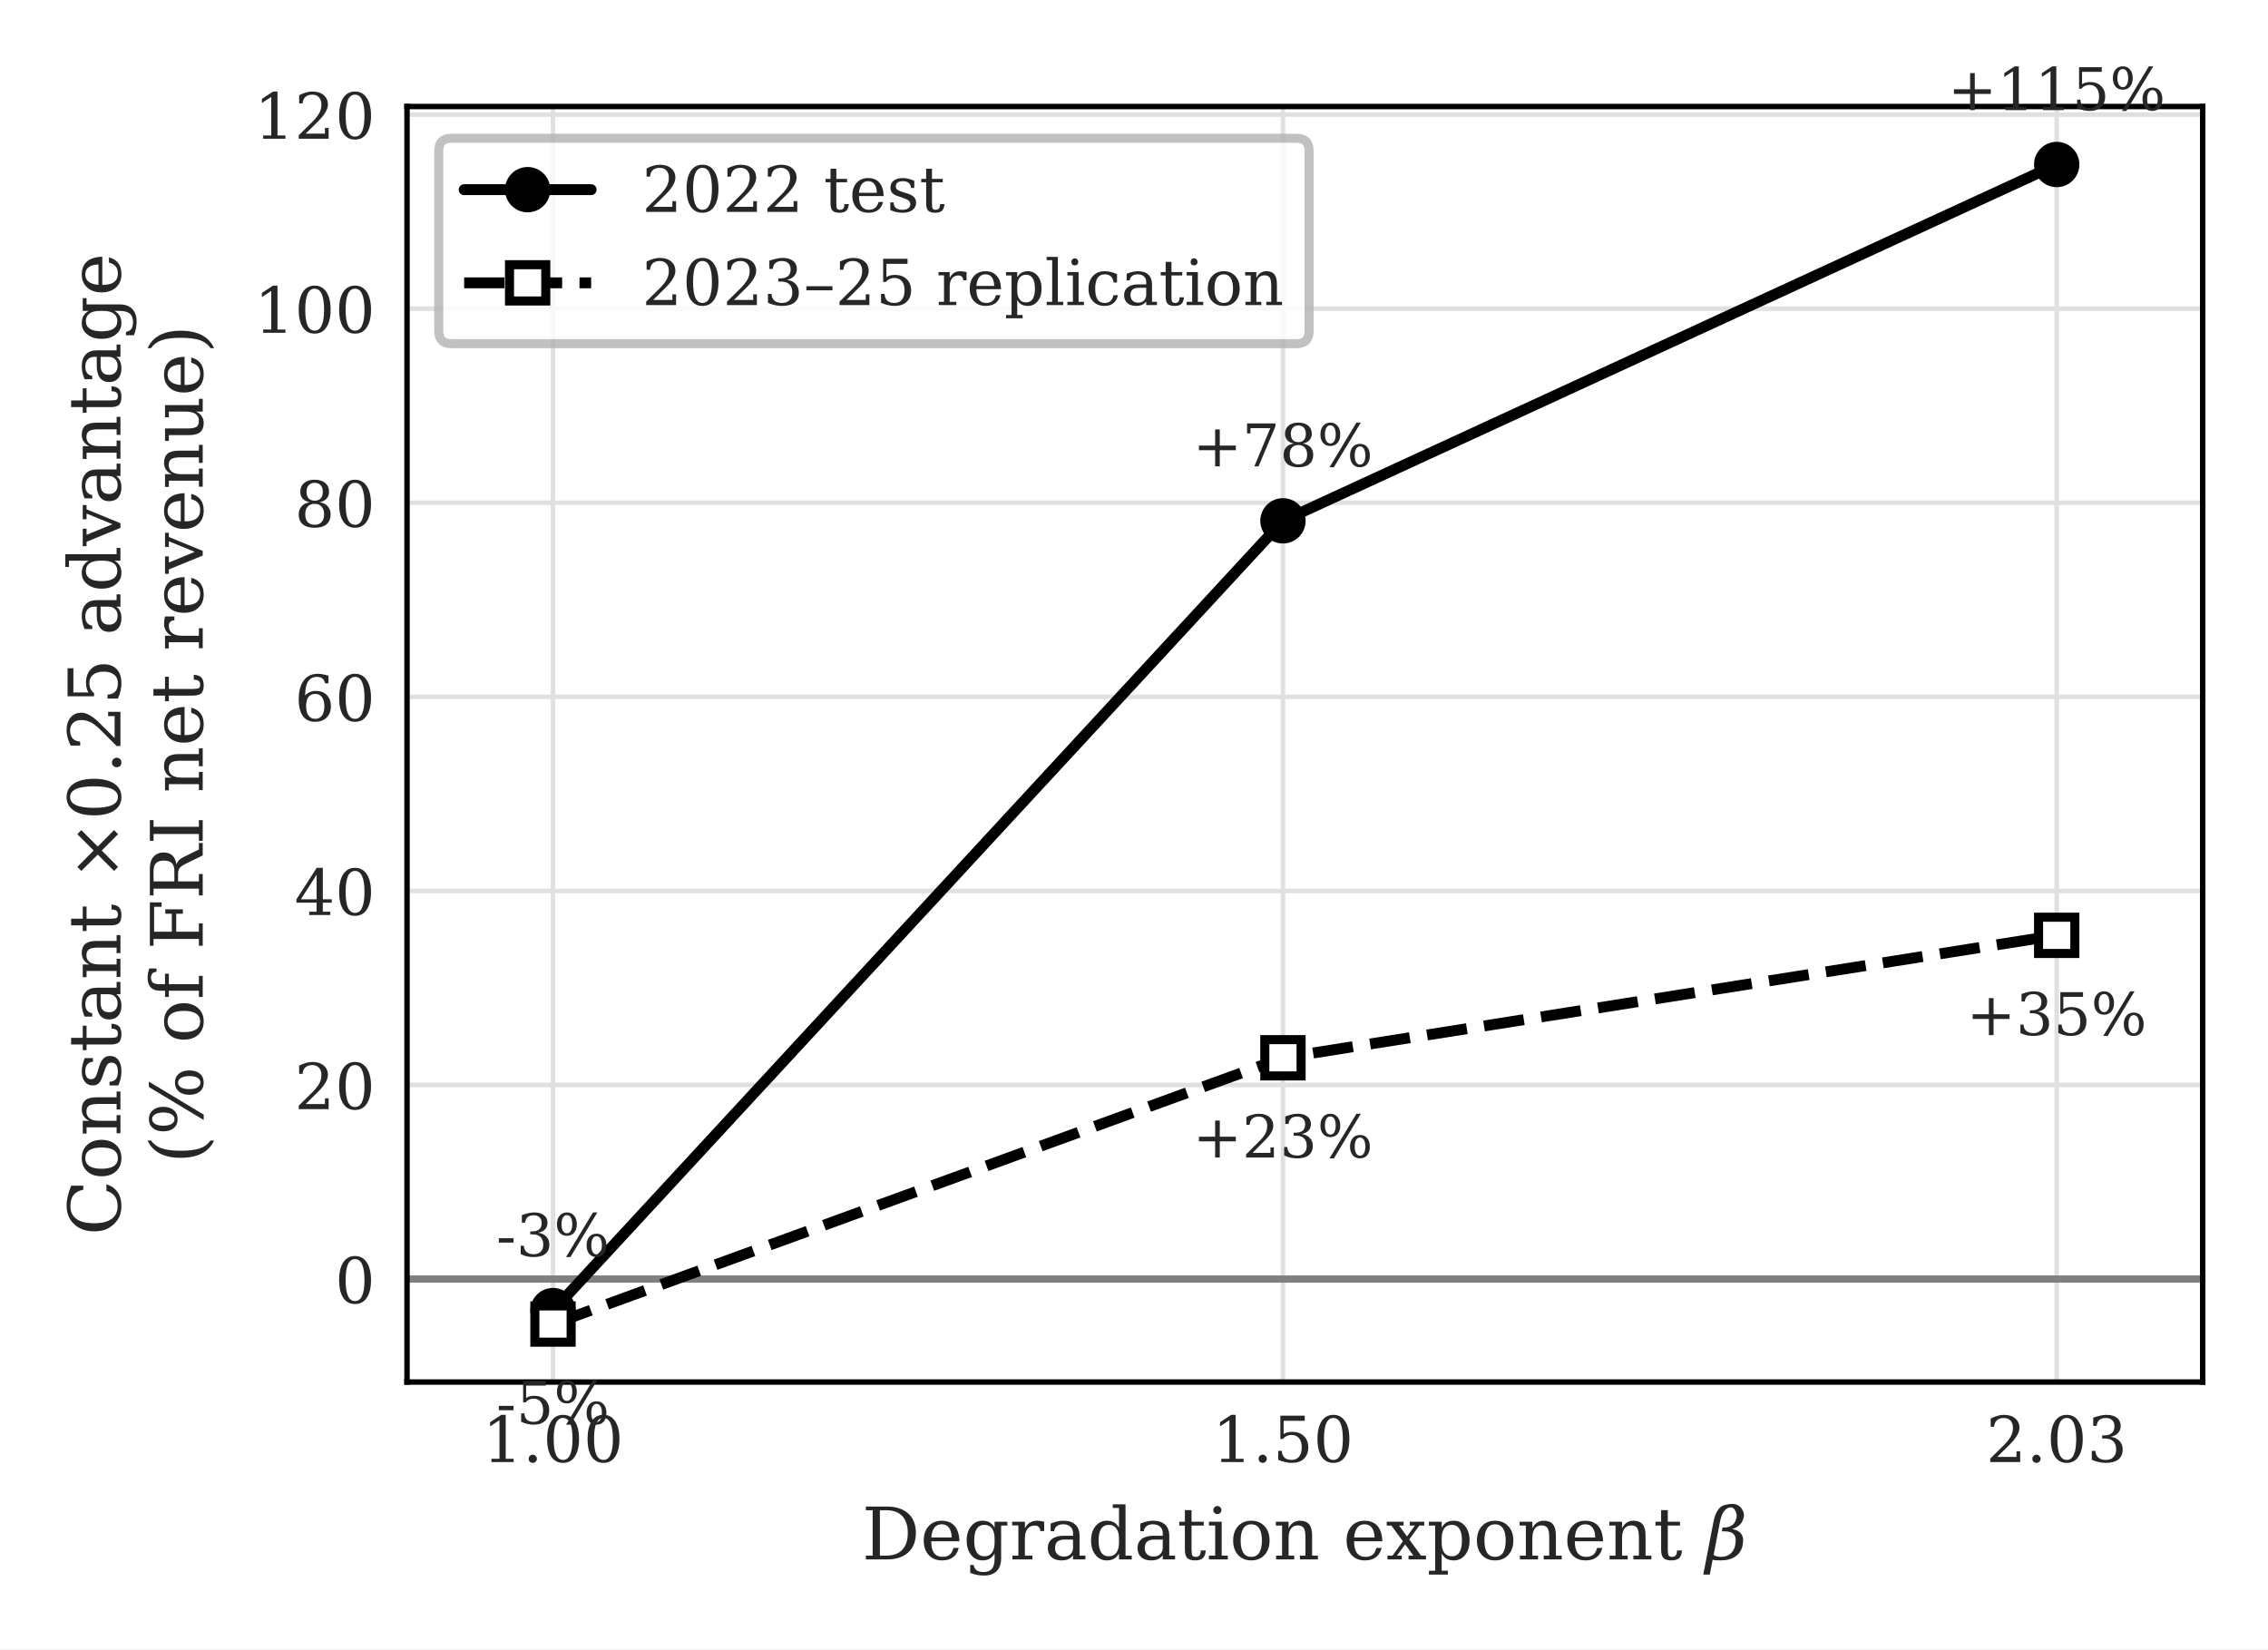
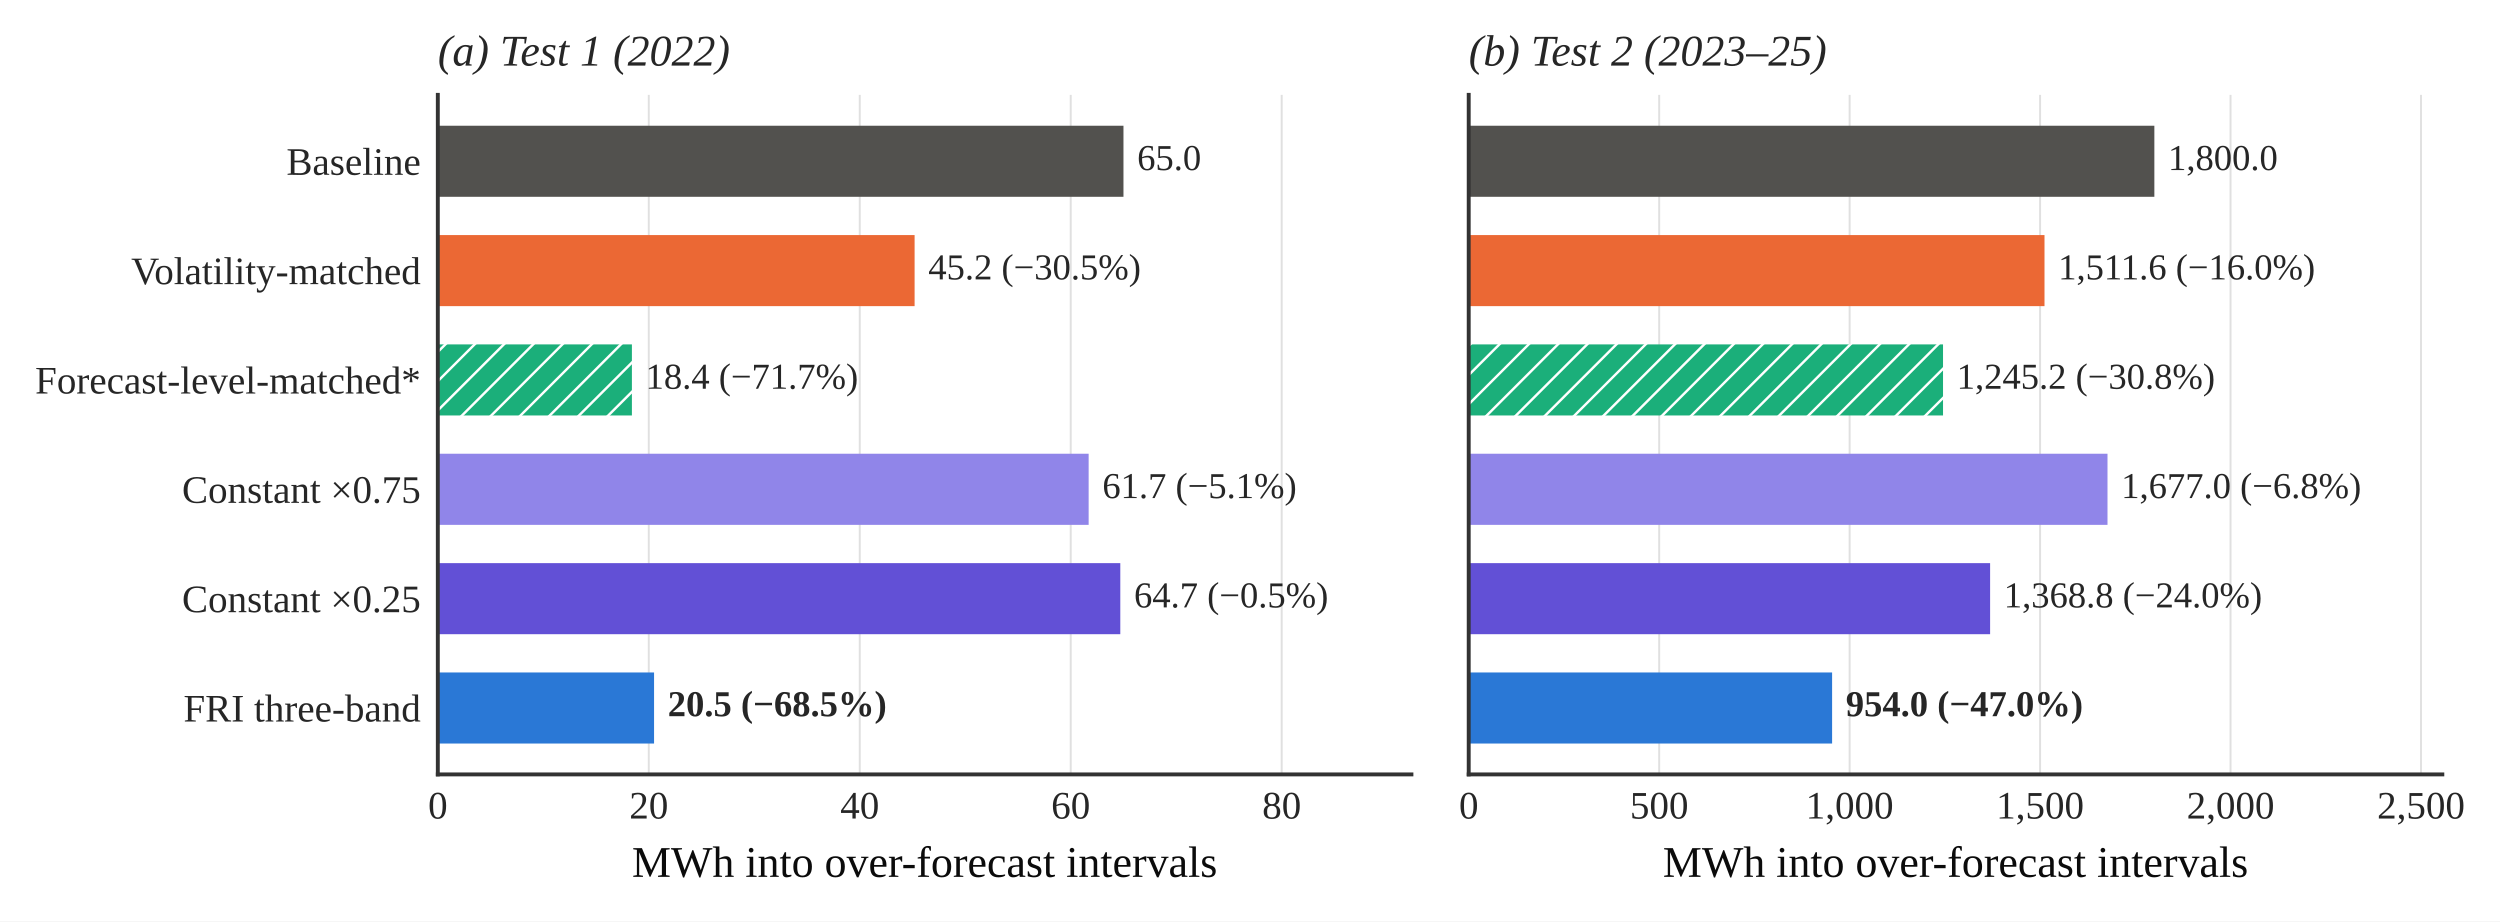
- <svg xmlns="http://www.w3.org/2000/svg" xmlns:xlink="http://www.w3.org/1999/xlink" width="250.064pt" height="181.872pt" viewBox="0 0 250.064 181.872" version="1.1">
+ <svg xmlns="http://www.w3.org/2000/svg" width="512.638pt" height="188.936pt" viewBox="0 0 512.638 188.936" version="1.1">
  <defs>
    <style type="text/css">*{stroke-linejoin: round; stroke-linecap: butt}</style>
  </defs>
  <g id="figure_1">
    <g id="patch_1">
-       <path d="M -0 181.872  L 250.064 181.872  L 250.064 0  L -0 0  z " style="fill: #ffffff" />
+       <path d="M 0 188.936  L 512.638 188.936  L 512.638 0  L 0 0  z " style="fill: #ffffff" />
    </g>
    <g id="axes_1">
      <g id="patch_2">
-         <path d="M 44.876 152.398  L 242.864 152.398  L 242.864 11.746  L 44.876 11.746  z " style="fill: #ffffff" />
+         <path d="M 89.776 158.796  L 289.422 158.796  L 289.422 19.449  L 89.776 19.449  z " style="fill: #ffffff" />
      </g>
      <g id="matplotlib.axis_1">
        <g id="xtick_1">
          <g id="line2d_1">
-             <path d="M 60.972 152.398  L 60.972 11.746  " clip-path="url(#p3a696cb214)" style="fill: none; stroke: #e0e0e0; stroke-width: 0.5; stroke-linecap: round" />
+             <path d="M 89.776 158.796  L 89.776 19.449  " clip-path="url(#pcdfe6f2dbb)" style="fill: none; stroke: #e0e0e0; stroke-width: 0.4; stroke-linecap: round" />
          </g>
          <g id="line2d_2" />
          <g id="text_1">
-             <text style="font-size: 7px; font-family: 'DejaVu Serif', 'Bitstream Vera Serif', 'Computer Modern Roman', 'New Century Schoolbook', 'Century Schoolbook L', 'Utopia', 'ITC Bookman', 'Bookman', 'Nimbus Roman No9 L', 'Times New Roman', 'Times', 'Palatino', 'Charter', serif; text-anchor: middle; fill: #262626" x="60.972" y="161.217" transform="rotate(-0 60.97234 161.2166)">1.00</text>
+             <text style="font-size: 8px; font-family: 'Times New Roman', 'Liberation Serif', 'Nimbus Roman', 'DejaVu Serif', serif; text-anchor: middle; fill: #262626" x="89.776" y="167.851" transform="rotate(-0 89.77625 167.8506)">0</text>
          </g>
        </g>
        <g id="xtick_2">
          <g id="line2d_3">
-             <path d="M 141.455 152.398  L 141.455 11.746  " clip-path="url(#p3a696cb214)" style="fill: none; stroke: #e0e0e0; stroke-width: 0.5; stroke-linecap: round" />
+             <path d="M 133.036 158.796  L 133.036 19.449  " clip-path="url(#pcdfe6f2dbb)" style="fill: none; stroke: #e0e0e0; stroke-width: 0.4; stroke-linecap: round" />
          </g>
          <g id="line2d_4" />
          <g id="text_2">
-             <text style="font-size: 7px; font-family: 'DejaVu Serif', 'Bitstream Vera Serif', 'Computer Modern Roman', 'New Century Schoolbook', 'Century Schoolbook L', 'Utopia', 'ITC Bookman', 'Bookman', 'Nimbus Roman No9 L', 'Times New Roman', 'Times', 'Palatino', 'Charter', serif; text-anchor: middle; fill: #262626" x="141.455" y="161.217" transform="rotate(-0 141.4553 161.2166)">1.50</text>
+             <text style="font-size: 8px; font-family: 'Times New Roman', 'Liberation Serif', 'Nimbus Roman', 'DejaVu Serif', serif; text-anchor: middle; fill: #262626" x="133.036" y="167.851" transform="rotate(-0 133.0364 167.8506)">20</text>
          </g>
        </g>
        <g id="xtick_3">
          <g id="line2d_5">
-             <path d="M 226.767 152.398  L 226.767 11.746  " clip-path="url(#p3a696cb214)" style="fill: none; stroke: #e0e0e0; stroke-width: 0.5; stroke-linecap: round" />
+             <path d="M 176.297 158.796  L 176.297 19.449  " clip-path="url(#pcdfe6f2dbb)" style="fill: none; stroke: #e0e0e0; stroke-width: 0.4; stroke-linecap: round" />
          </g>
          <g id="line2d_6" />
          <g id="text_3">
-             <text style="font-size: 7px; font-family: 'DejaVu Serif', 'Bitstream Vera Serif', 'Computer Modern Roman', 'New Century Schoolbook', 'Century Schoolbook L', 'Utopia', 'ITC Bookman', 'Bookman', 'Nimbus Roman No9 L', 'Times New Roman', 'Times', 'Palatino', 'Charter', serif; text-anchor: middle; fill: #262626" x="226.767" y="161.217" transform="rotate(-0 226.7672 161.2166)">2.03</text>
-           </g>
-         </g>
-         <g id="text_4">
-           <g style="fill: #262626" transform="translate(95.02975 172.8324)">
-             <text>
-               <tspan x="0" y="-0.875" style="font-size: 8px; font-family: 'DejaVu Serif'; fill: #262626">D</tspan>
-               <tspan x="6.414" y="-0.875" style="font-size: 8px; font-family: 'DejaVu Serif'; fill: #262626">e</tspan>
-               <tspan x="11.148" y="-0.875" style="font-size: 8px; font-family: 'DejaVu Serif'; fill: #262626">g</tspan>
-               <tspan x="16.27" y="-0.875" style="font-size: 8px; font-family: 'DejaVu Serif'; fill: #262626">r</tspan>
-               <tspan x="20.094" y="-0.875" style="font-size: 8px; font-family: 'DejaVu Serif'; fill: #262626">a</tspan>
-               <tspan x="24.863" y="-0.875" style="font-size: 8px; font-family: 'DejaVu Serif'; fill: #262626">d</tspan>
-               <tspan x="29.984" y="-0.875" style="font-size: 8px; font-family: 'DejaVu Serif'; fill: #262626">a</tspan>
-               <tspan x="34.754" y="-0.875" style="font-size: 8px; font-family: 'DejaVu Serif'; fill: #262626">t</tspan>
-               <tspan x="37.969" y="-0.875" style="font-size: 8px; font-family: 'DejaVu Serif'; fill: #262626">i</tspan>
-               <tspan x="40.527" y="-0.875" style="font-size: 8px; font-family: 'DejaVu Serif'; fill: #262626">o</tspan>
-               <tspan x="45.344" y="-0.875" style="font-size: 8px; font-family: 'DejaVu Serif'; fill: #262626">n</tspan>
-               <tspan x="50.496" y="-0.875" style="font-size: 8px; font-family: 'DejaVu Serif'; fill: #262626"> </tspan>
-               <tspan x="53.039" y="-0.875" style="font-size: 8px; font-family: 'DejaVu Serif'; fill: #262626">e</tspan>
-               <tspan x="57.773" y="-0.875" style="font-size: 8px; font-family: 'DejaVu Serif'; fill: #262626">x</tspan>
-               <tspan x="62.285" y="-0.875" style="font-size: 8px; font-family: 'DejaVu Serif'; fill: #262626">p</tspan>
-               <tspan x="67.406" y="-0.875" style="font-size: 8px; font-family: 'DejaVu Serif'; fill: #262626">o</tspan>
-               <tspan x="72.223" y="-0.875" style="font-size: 8px; font-family: 'DejaVu Serif'; fill: #262626">n</tspan>
-               <tspan x="77.375" y="-0.875" style="font-size: 8px; font-family: 'DejaVu Serif'; fill: #262626">e</tspan>
-               <tspan x="82.109" y="-0.875" style="font-size: 8px; font-family: 'DejaVu Serif'; fill: #262626">n</tspan>
-               <tspan x="87.262" y="-0.875" style="font-size: 8px; font-family: 'DejaVu Serif'; fill: #262626">t</tspan>
-               <tspan x="90.477" y="-0.875" style="font-size: 8px; font-family: 'DejaVu Serif'; fill: #262626"> </tspan>
-               <tspan x="93.02" y="-0.875" style="font-style: italic; font-size: 8px; font-family: 'DejaVu Serif'; fill: #262626">β</tspan>
-             </text>
-           </g>
+             <text style="font-size: 8px; font-family: 'Times New Roman', 'Liberation Serif', 'Nimbus Roman', 'DejaVu Serif', serif; text-anchor: middle; fill: #262626" x="176.297" y="167.851" transform="rotate(-0 176.2965 167.8506)">40</text>
+           </g>
+         </g>
+         <g id="xtick_4">
+           <g id="line2d_7">
+             <path d="M 219.557 158.796  L 219.557 19.449  " clip-path="url(#pcdfe6f2dbb)" style="fill: none; stroke: #e0e0e0; stroke-width: 0.4; stroke-linecap: round" />
+           </g>
+           <g id="line2d_8" />
+           <g id="text_4">
+             <text style="font-size: 8px; font-family: 'Times New Roman', 'Liberation Serif', 'Nimbus Roman', 'DejaVu Serif', serif; text-anchor: middle; fill: #262626" x="219.557" y="167.851" transform="rotate(-0 219.5566 167.8506)">60</text>
+           </g>
+         </g>
+         <g id="xtick_5">
+           <g id="line2d_9">
+             <path d="M 262.817 158.796  L 262.817 19.449  " clip-path="url(#pcdfe6f2dbb)" style="fill: none; stroke: #e0e0e0; stroke-width: 0.4; stroke-linecap: round" />
+           </g>
+           <g id="line2d_10" />
+           <g id="text_5">
+             <text style="font-size: 8px; font-family: 'Times New Roman', 'Liberation Serif', 'Nimbus Roman', 'DejaVu Serif', serif; text-anchor: middle; fill: #262626" x="262.817" y="167.851" transform="rotate(-0 262.8168 167.8506)">80</text>
+           </g>
+         </g>
+         <g id="text_6">
+           <text style="font-size: 9px; font-family: 'Times New Roman', 'Liberation Serif', 'Nimbus Roman', 'DejaVu Serif', serif; text-anchor: middle; fill: #0b0b0b" x="189.599" y="179.811" transform="rotate(-0 189.599 179.8113)">MWh into over-forecast intervals</text>
        </g>
      </g>
      <g id="matplotlib.axis_2">
        <g id="ytick_1">
-           <g id="line2d_7">
-             <path d="M 44.876 141.046  L 242.864 141.046  " clip-path="url(#p3a696cb214)" style="fill: none; stroke: #e0e0e0; stroke-width: 0.5; stroke-linecap: round" />
-           </g>
-           <g id="line2d_8" />
-           <g id="text_5">
-             <text style="font-size: 7px; font-family: 'DejaVu Serif', 'Bitstream Vera Serif', 'Computer Modern Roman', 'New Century Schoolbook', 'Century Schoolbook L', 'Utopia', 'ITC Bookman', 'Bookman', 'Nimbus Roman No9 L', 'Times New Roman', 'Times', 'Palatino', 'Charter', serif; text-anchor: end; fill: #262626" x="41.376" y="143.705" transform="rotate(-0 41.37575 143.7053)">0</text>
+           <g id="line2d_11" />
+           <g id="text_7">
+             <text style="font-size: 8px; font-family: 'Times New Roman', 'Liberation Serif', 'Nimbus Roman', 'DejaVu Serif', serif; text-anchor: end; fill: #262626" x="86.276" y="35.848" transform="rotate(-0 86.27625 35.84761)">Baseline</text>
          </g>
        </g>
        <g id="ytick_2">
-           <g id="line2d_9">
-             <path d="M 44.876 119.644  L 242.864 119.644  " clip-path="url(#p3a696cb214)" style="fill: none; stroke: #e0e0e0; stroke-width: 0.5; stroke-linecap: round" />
-           </g>
-           <g id="line2d_10" />
-           <g id="text_6">
-             <text style="font-size: 7px; font-family: 'DejaVu Serif', 'Bitstream Vera Serif', 'Computer Modern Roman', 'New Century Schoolbook', 'Century Schoolbook L', 'Utopia', 'ITC Bookman', 'Bookman', 'Nimbus Roman No9 L', 'Times New Roman', 'Times', 'Palatino', 'Charter', serif; text-anchor: end; fill: #262626" x="41.376" y="122.304" transform="rotate(-0 41.37575 122.3038)">20</text>
+           <g id="line2d_12" />
+           <g id="text_8">
+             <text style="font-size: 8px; font-family: 'Times New Roman', 'Liberation Serif', 'Nimbus Roman', 'DejaVu Serif', serif; text-anchor: end; fill: #262626" x="86.276" y="58.269" transform="rotate(-0 86.27625 58.26856)">Volatility-matched</text>
          </g>
        </g>
        <g id="ytick_3">
-           <g id="line2d_11">
-             <path d="M 44.876 98.243  L 242.864 98.243  " clip-path="url(#p3a696cb214)" style="fill: none; stroke: #e0e0e0; stroke-width: 0.5; stroke-linecap: round" />
-           </g>
-           <g id="line2d_12" />
-           <g id="text_7">
-             <text style="font-size: 7px; font-family: 'DejaVu Serif', 'Bitstream Vera Serif', 'Computer Modern Roman', 'New Century Schoolbook', 'Century Schoolbook L', 'Utopia', 'ITC Bookman', 'Bookman', 'Nimbus Roman No9 L', 'Times New Roman', 'Times', 'Palatino', 'Charter', serif; text-anchor: end; fill: #262626" x="41.376" y="100.902" transform="rotate(-0 41.37575 100.9024)">40</text>
+           <g id="line2d_13" />
+           <g id="text_9">
+             <text style="font-size: 8px; font-family: 'Times New Roman', 'Liberation Serif', 'Nimbus Roman', 'DejaVu Serif', serif; text-anchor: end; fill: #262626" x="86.276" y="80.69" transform="rotate(-0 86.27625 80.68952)">Forecast-level-matched*</text>
          </g>
        </g>
        <g id="ytick_4">
-           <g id="line2d_13">
-             <path d="M 44.876 76.842  L 242.864 76.842  " clip-path="url(#p3a696cb214)" style="fill: none; stroke: #e0e0e0; stroke-width: 0.5; stroke-linecap: round" />
-           </g>
          <g id="line2d_14" />
-           <g id="text_8">
-             <text style="font-size: 7px; font-family: 'DejaVu Serif', 'Bitstream Vera Serif', 'Computer Modern Roman', 'New Century Schoolbook', 'Century Schoolbook L', 'Utopia', 'ITC Bookman', 'Bookman', 'Nimbus Roman No9 L', 'Times New Roman', 'Times', 'Palatino', 'Charter', serif; text-anchor: end; fill: #262626" x="41.376" y="79.501" transform="rotate(-0 41.37575 79.50097)">60</text>
+           <g id="text_10">
+             <text style="font-size: 8px; font-family: 'Times New Roman', 'Liberation Serif', 'Nimbus Roman', 'DejaVu Serif', serif; text-anchor: end; fill: #262626" x="86.276" y="103.11" transform="rotate(-0 86.27625 103.1105)">Constant ×0.75</text>
          </g>
        </g>
        <g id="ytick_5">
-           <g id="line2d_15">
-             <path d="M 44.876 55.44  L 242.864 55.44  " clip-path="url(#p3a696cb214)" style="fill: none; stroke: #e0e0e0; stroke-width: 0.5; stroke-linecap: round" />
-           </g>
+           <g id="line2d_15" />
+           <g id="text_11">
+             <text style="font-size: 8px; font-family: 'Times New Roman', 'Liberation Serif', 'Nimbus Roman', 'DejaVu Serif', serif; text-anchor: end; fill: #262626" x="86.276" y="125.531" transform="rotate(-0 86.27625 125.5314)">Constant ×0.25</text>
+           </g>
+         </g>
+         <g id="ytick_6">
          <g id="line2d_16" />
-           <g id="text_9">
-             <text style="font-size: 7px; font-family: 'DejaVu Serif', 'Bitstream Vera Serif', 'Computer Modern Roman', 'New Century Schoolbook', 'Century Schoolbook L', 'Utopia', 'ITC Bookman', 'Bookman', 'Nimbus Roman No9 L', 'Times New Roman', 'Times', 'Palatino', 'Charter', serif; text-anchor: end; fill: #262626" x="41.376" y="58.1" transform="rotate(-0 41.37575 58.09953)">80</text>
-           </g>
-         </g>
-         <g id="ytick_6">
+           <g id="text_12">
+             <text style="font-size: 8px; font-family: 'Times New Roman', 'Liberation Serif', 'Nimbus Roman', 'DejaVu Serif', serif; text-anchor: end; fill: #262626" x="86.276" y="147.952" transform="rotate(-0 86.27625 147.9524)">FRI three-band</text>
+           </g>
+         </g>
+       </g>
+       <g id="patch_3">
+         <path d="M 89.776 25.783  L 230.372 25.783  L 230.372 40.357  L 89.776 40.357  z " clip-path="url(#pcdfe6f2dbb)" style="fill: #52514e" />
+       </g>
+       <g id="patch_4">
+         <path d="M 89.776 48.204  L 187.544 48.204  L 187.544 62.778  L 89.776 62.778  z " clip-path="url(#pcdfe6f2dbb)" style="fill: #eb6834" />
+       </g>
+       <g id="patch_5">
+         <path d="M 89.776 70.625  L 129.576 70.625  L 129.576 85.199  L 89.776 85.199  z " clip-path="url(#pcdfe6f2dbb)" style="fill: url(#h9fbabdf8fc)" />
+       </g>
+       <g id="patch_6">
+         <path d="M 89.776 93.046  L 223.234 93.046  L 223.234 107.62  L 89.776 107.62  z " clip-path="url(#pcdfe6f2dbb)" style="fill: #9085e9" />
+       </g>
+       <g id="patch_7">
+         <path d="M 89.776 115.467  L 229.723 115.467  L 229.723 130.041  L 89.776 130.041  z " clip-path="url(#pcdfe6f2dbb)" style="fill: #6250d6" />
+       </g>
+       <g id="patch_8">
+         <path d="M 89.776 137.888  L 134.118 137.888  L 134.118 152.462  L 89.776 152.462  z " clip-path="url(#pcdfe6f2dbb)" style="fill: #2a78d6" />
+       </g>
+       <g id="patch_9">
+         <path d="M 89.776 158.796  L 89.776 19.449  " style="fill: none; stroke: #333333; stroke-width: 0.8; stroke-linejoin: miter; stroke-linecap: square" />
+       </g>
+       <g id="patch_10">
+         <path d="M 89.776 158.796  L 289.422 158.796  " style="fill: none; stroke: #333333; stroke-width: 0.8; stroke-linejoin: miter; stroke-linecap: square" />
+       </g>
+       <g id="text_13">
+         <text style="font-size: 7.5px; font-family: 'Times New Roman', 'Liberation Serif', 'Nimbus Roman', 'DejaVu Serif', serif; text-anchor: start; fill: #262626" x="233.184" y="34.872" transform="rotate(-0 233.1836 34.87186)">65.0</text>
+       </g>
+       <g id="text_14">
+         <text style="font-size: 7.5px; font-family: 'Times New Roman', 'Liberation Serif', 'Nimbus Roman', 'DejaVu Serif', serif; text-anchor: start; fill: #262626" x="190.356" y="57.293" transform="rotate(-0 190.3561 57.29282)">45.2 (−30.5%)</text>
+       </g>
+       <g id="text_15">
+         <text style="font-size: 7.5px; font-family: 'Times New Roman', 'Liberation Serif', 'Nimbus Roman', 'DejaVu Serif', serif; text-anchor: start; fill: #262626" x="132.387" y="79.714" transform="rotate(-0 132.3875 79.71378)">18.4 (−71.7%)</text>
+       </g>
+       <g id="text_16">
+         <text style="font-size: 7.5px; font-family: 'Times New Roman', 'Liberation Serif', 'Nimbus Roman', 'DejaVu Serif', serif; text-anchor: start; fill: #262626" x="226.046" y="102.135" transform="rotate(-0 226.0457 102.1347)">61.7 (−5.1%)</text>
+       </g>
+       <g id="text_17">
+         <text style="font-size: 7.5px; font-family: 'Times New Roman', 'Liberation Serif', 'Nimbus Roman', 'DejaVu Serif', serif; text-anchor: start; fill: #262626" x="232.535" y="124.556" transform="rotate(-0 232.5347 124.5557)">64.7 (−0.5%)</text>
+       </g>
+       <g id="text_18">
+         <text style="font-weight: 700; font-size: 7.5px; font-family: 'Times New Roman', 'Liberation Serif', 'Nimbus Roman', 'DejaVu Serif', serif; text-anchor: start; fill: #262626" x="136.93" y="146.861" transform="rotate(-0 136.9298 146.8606)">20.5 (−68.5%)</text>
+       </g>
+       <g id="text_19">
+         <text style="font-style: italic; font-size: 9px; font-family: 'Times New Roman', 'Liberation Serif', 'Nimbus Roman', 'DejaVu Serif', serif; text-anchor: start; fill: #262626" x="89.776" y="13.449" transform="rotate(-0 89.77625 13.44937)">(a) Test 1 (2022)</text>
+       </g>
+     </g>
+     <g id="axes_2">
+       <g id="patch_11">
+         <path d="M 301.167 158.796  L 500.812 158.796  L 500.812 19.449  L 301.167 19.449  z " style="fill: #ffffff" />
+       </g>
+       <g id="matplotlib.axis_3">
+         <g id="xtick_6">
          <g id="line2d_17">
-             <path d="M 44.876 34.039  L 242.864 34.039  " clip-path="url(#p3a696cb214)" style="fill: none; stroke: #e0e0e0; stroke-width: 0.5; stroke-linecap: round" />
+             <path d="M 301.167 158.796  L 301.167 19.449  " clip-path="url(#pb2a3442a2a)" style="fill: none; stroke: #e0e0e0; stroke-width: 0.4; stroke-linecap: round" />
          </g>
          <g id="line2d_18" />
-           <g id="text_10">
-             <text style="font-size: 7px; font-family: 'DejaVu Serif', 'Bitstream Vera Serif', 'Computer Modern Roman', 'New Century Schoolbook', 'Century Schoolbook L', 'Utopia', 'ITC Bookman', 'Bookman', 'Nimbus Roman No9 L', 'Times New Roman', 'Times', 'Palatino', 'Charter', serif; text-anchor: end; fill: #262626" x="41.376" y="36.698" transform="rotate(-0 41.37575 36.6981)">100</text>
-           </g>
-         </g>
+           <g id="text_20">
+             <text style="font-size: 8px; font-family: 'Times New Roman', 'Liberation Serif', 'Nimbus Roman', 'DejaVu Serif', serif; text-anchor: middle; fill: #262626" x="301.167" y="167.851" transform="rotate(-0 301.1668 167.8506)">0</text>
+           </g>
+         </g>
+         <g id="xtick_7">
+           <g id="line2d_19">
+             <path d="M 340.221 158.796  L 340.221 19.449  " clip-path="url(#pb2a3442a2a)" style="fill: none; stroke: #e0e0e0; stroke-width: 0.4; stroke-linecap: round" />
+           </g>
+           <g id="line2d_20" />
+           <g id="text_21">
+             <text style="font-size: 8px; font-family: 'Times New Roman', 'Liberation Serif', 'Nimbus Roman', 'DejaVu Serif', serif; text-anchor: middle; fill: #262626" x="340.221" y="167.851" transform="rotate(-0 340.221 167.8506)">500</text>
+           </g>
+         </g>
+         <g id="xtick_8">
+           <g id="line2d_21">
+             <path d="M 379.275 158.796  L 379.275 19.449  " clip-path="url(#pb2a3442a2a)" style="fill: none; stroke: #e0e0e0; stroke-width: 0.4; stroke-linecap: round" />
+           </g>
+           <g id="line2d_22" />
+           <g id="text_22">
+             <text style="font-size: 8px; font-family: 'Times New Roman', 'Liberation Serif', 'Nimbus Roman', 'DejaVu Serif', serif; text-anchor: middle; fill: #262626" x="379.275" y="167.851" transform="rotate(-0 379.2753 167.8506)">1,000</text>
+           </g>
+         </g>
+         <g id="xtick_9">
+           <g id="line2d_23">
+             <path d="M 418.33 158.796  L 418.33 19.449  " clip-path="url(#pb2a3442a2a)" style="fill: none; stroke: #e0e0e0; stroke-width: 0.4; stroke-linecap: round" />
+           </g>
+           <g id="line2d_24" />
+           <g id="text_23">
+             <text style="font-size: 8px; font-family: 'Times New Roman', 'Liberation Serif', 'Nimbus Roman', 'DejaVu Serif', serif; text-anchor: middle; fill: #262626" x="418.33" y="167.851" transform="rotate(-0 418.3296 167.8506)">1,500</text>
+           </g>
+         </g>
+         <g id="xtick_10">
+           <g id="line2d_25">
+             <path d="M 457.384 158.796  L 457.384 19.449  " clip-path="url(#pb2a3442a2a)" style="fill: none; stroke: #e0e0e0; stroke-width: 0.4; stroke-linecap: round" />
+           </g>
+           <g id="line2d_26" />
+           <g id="text_24">
+             <text style="font-size: 8px; font-family: 'Times New Roman', 'Liberation Serif', 'Nimbus Roman', 'DejaVu Serif', serif; text-anchor: middle; fill: #262626" x="457.384" y="167.851" transform="rotate(-0 457.3839 167.8506)">2,000</text>
+           </g>
+         </g>
+         <g id="xtick_11">
+           <g id="line2d_27">
+             <path d="M 496.438 158.796  L 496.438 19.449  " clip-path="url(#pb2a3442a2a)" style="fill: none; stroke: #e0e0e0; stroke-width: 0.4; stroke-linecap: round" />
+           </g>
+           <g id="line2d_28" />
+           <g id="text_25">
+             <text style="font-size: 8px; font-family: 'Times New Roman', 'Liberation Serif', 'Nimbus Roman', 'DejaVu Serif', serif; text-anchor: middle; fill: #262626" x="496.438" y="167.851" transform="rotate(-0 496.4382 167.8506)">2,500</text>
+           </g>
+         </g>
+         <g id="text_26">
+           <text style="font-size: 9px; font-family: 'Times New Roman', 'Liberation Serif', 'Nimbus Roman', 'DejaVu Serif', serif; text-anchor: middle; fill: #0b0b0b" x="400.99" y="179.811" transform="rotate(-0 400.9895 179.8113)">MWh into over-forecast intervals</text>
+         </g>
+       </g>
+       <g id="matplotlib.axis_4">
        <g id="ytick_7">
-           <g id="line2d_19">
-             <path d="M 44.876 12.637  L 242.864 12.637  " clip-path="url(#p3a696cb214)" style="fill: none; stroke: #e0e0e0; stroke-width: 0.5; stroke-linecap: round" />
-           </g>
-           <g id="line2d_20" />
-           <g id="text_11">
-             <text style="font-size: 7px; font-family: 'DejaVu Serif', 'Bitstream Vera Serif', 'Computer Modern Roman', 'New Century Schoolbook', 'Century Schoolbook L', 'Utopia', 'ITC Bookman', 'Bookman', 'Nimbus Roman No9 L', 'Times New Roman', 'Times', 'Palatino', 'Charter', serif; text-anchor: end; fill: #262626" x="41.376" y="15.297" transform="rotate(-0 41.37575 15.29667)">120</text>
-           </g>
-         </g>
-         <g id="text_12">
-           <text style="font-size: 8px; font-family: 'DejaVu Serif', 'Bitstream Vera Serif', 'Computer Modern Roman', 'New Century Schoolbook', 'Century Schoolbook L', 'Utopia', 'ITC Bookman', 'Bookman', 'Nimbus Roman No9 L', 'Times New Roman', 'Times', 'Palatino', 'Charter', serif; fill: #262626" transform="translate(13.27875 136.2336) rotate(-90)">Constant ×0.25 advantage</text>
-           <text style="font-size: 8px; font-family: 'DejaVu Serif', 'Bitstream Vera Serif', 'Computer Modern Roman', 'New Century Schoolbook', 'Century Schoolbook L', 'Utopia', 'ITC Bookman', 'Bookman', 'Nimbus Roman No9 L', 'Times New Roman', 'Times', 'Palatino', 'Charter', serif; fill: #262626" transform="translate(22.35075 128.313) rotate(-90)">(% of FRI net revenue)</text>
-         </g>
-       </g>
-       <g id="line2d_21">
-         <path d="M 44.876 141.046  L 242.864 141.046  " clip-path="url(#p3a696cb214)" style="fill: none; stroke: #808080; stroke-width: 0.8; stroke-linecap: round" />
-       </g>
-       <g id="line2d_22">
-         <path d="M 60.972 144.521  L 141.455 57.432  L 226.767 18.139  " clip-path="url(#p3a696cb214)" style="fill: none; stroke: #000000; stroke-width: 1.2; stroke-linecap: round" />
-         <defs>
-           <path id="meb82dee0b7" d="M 0 2  C 0.53 2 1.039 1.789 1.414 1.414  C 1.789 1.039 2 0.53 2 0  C 2 -0.53 1.789 -1.039 1.414 -1.414  C 1.039 -1.789 0.53 -2 0 -2  C -0.53 -2 -1.039 -1.789 -1.414 -1.414  C -1.789 -1.039 -2 -0.53 -2 0  C -2 0.53 -1.789 1.039 -1.414 1.414  C -1.039 1.789 -0.53 2 0 2  z " style="stroke: #000000" />
-         </defs>
-         <g clip-path="url(#p3a696cb214)">
-           <use xlink:href="#meb82dee0b7" x="60.972" y="144.521" style="stroke: #000000" />
-           <use xlink:href="#meb82dee0b7" x="141.455" y="57.432" style="stroke: #000000" />
-           <use xlink:href="#meb82dee0b7" x="226.767" y="18.139" style="stroke: #000000" />
-         </g>
-       </g>
-       <g id="line2d_23">
-         <path d="M 60.972 146.004  L 141.455 116.642  L 226.767 103.141  " clip-path="url(#p3a696cb214)" style="fill: none; stroke-dasharray: 4.44,1.92; stroke-dashoffset: 0; stroke: #000000; stroke-width: 1.2" />
-         <defs>
-           <path id="m7b30560ced" d="M -2 2  L 2 2  L 2 -2  L -2 -2  z " style="stroke: #000000; stroke-linejoin: miter" />
-         </defs>
-         <g clip-path="url(#p3a696cb214)">
-           <use xlink:href="#m7b30560ced" x="60.972" y="146.004" style="fill: #ffffff; stroke: #000000; stroke-linejoin: miter" />
-           <use xlink:href="#m7b30560ced" x="141.455" y="116.642" style="fill: #ffffff; stroke: #000000; stroke-linejoin: miter" />
-           <use xlink:href="#m7b30560ced" x="226.767" y="103.141" style="fill: #ffffff; stroke: #000000; stroke-linejoin: miter" />
-         </g>
-       </g>
-       <g id="patch_3">
-         <path d="M 44.876 152.398  L 44.876 11.746  " style="fill: none; stroke: #000000; stroke-width: 0.6; stroke-linejoin: miter; stroke-linecap: square" />
-       </g>
-       <g id="patch_4">
-         <path d="M 242.864 152.398  L 242.864 11.746  " style="fill: none; stroke: #000000; stroke-width: 0.6; stroke-linejoin: miter; stroke-linecap: square" />
-       </g>
-       <g id="patch_5">
-         <path d="M 44.876 152.398  L 242.864 152.398  " style="fill: none; stroke: #000000; stroke-width: 0.6; stroke-linejoin: miter; stroke-linecap: square" />
-       </g>
-       <g id="patch_6">
-         <path d="M 44.876 11.746  L 242.864 11.746  " style="fill: none; stroke: #000000; stroke-width: 0.6; stroke-linejoin: miter; stroke-linecap: square" />
-       </g>
-       <g id="text_13">
-         <text style="font-size: 6.5px; font-family: 'DejaVu Serif', 'Bitstream Vera Serif', 'Computer Modern Roman', 'New Century Schoolbook', 'Century Schoolbook L', 'Utopia', 'ITC Bookman', 'Bookman', 'Nimbus Roman No9 L', 'Times New Roman', 'Times', 'Palatino', 'Charter', serif; text-anchor: middle; fill: #262626" x="60.972" y="138.521" transform="rotate(-0 60.97234 138.5205)">-3%</text>
-       </g>
-       <g id="text_14">
-         <text style="font-size: 6.5px; font-family: 'DejaVu Serif', 'Bitstream Vera Serif', 'Computer Modern Roman', 'New Century Schoolbook', 'Century Schoolbook L', 'Utopia', 'ITC Bookman', 'Bookman', 'Nimbus Roman No9 L', 'Times New Roman', 'Times', 'Palatino', 'Charter', serif; text-anchor: middle; fill: #262626" x="141.455" y="51.432" transform="rotate(-0 141.4553 51.43234)">+78%</text>
-       </g>
-       <g id="text_15">
-         <text style="font-size: 6.5px; font-family: 'DejaVu Serif', 'Bitstream Vera Serif', 'Computer Modern Roman', 'New Century Schoolbook', 'Century Schoolbook L', 'Utopia', 'ITC Bookman', 'Bookman', 'Nimbus Roman No9 L', 'Times New Roman', 'Times', 'Palatino', 'Charter', serif; text-anchor: middle; fill: #262626" x="226.767" y="12.139" transform="rotate(-0 226.7672 12.13898)">+115%</text>
-       </g>
-       <g id="text_16">
-         <text style="font-size: 6.5px; font-family: 'DejaVu Serif', 'Bitstream Vera Serif', 'Computer Modern Roman', 'New Century Schoolbook', 'Century Schoolbook L', 'Utopia', 'ITC Bookman', 'Bookman', 'Nimbus Roman No9 L', 'Times New Roman', 'Times', 'Palatino', 'Charter', serif; text-anchor: middle; fill: #262626" x="60.972" y="157.004" transform="rotate(-0 60.97234 157.0044)">-5%</text>
-       </g>
-       <g id="text_17">
-         <text style="font-size: 6.5px; font-family: 'DejaVu Serif', 'Bitstream Vera Serif', 'Computer Modern Roman', 'New Century Schoolbook', 'Century Schoolbook L', 'Utopia', 'ITC Bookman', 'Bookman', 'Nimbus Roman No9 L', 'Times New Roman', 'Times', 'Palatino', 'Charter', serif; text-anchor: middle; fill: #262626" x="141.455" y="127.642" transform="rotate(-0 141.4553 127.6415)">+23%</text>
-       </g>
-       <g id="text_18">
-         <text style="font-size: 6.5px; font-family: 'DejaVu Serif', 'Bitstream Vera Serif', 'Computer Modern Roman', 'New Century Schoolbook', 'Century Schoolbook L', 'Utopia', 'ITC Bookman', 'Bookman', 'Nimbus Roman No9 L', 'Times New Roman', 'Times', 'Palatino', 'Charter', serif; text-anchor: middle; fill: #262626" x="226.767" y="114.141" transform="rotate(-0 226.7672 114.1411)">+35%</text>
-       </g>
-       <g id="legend_1">
-         <g id="patch_7">
-           <path d="M 49.776 37.895  L 142.939 37.895  Q 144.339 37.895 144.339 36.495  L 144.339 16.646  Q 144.339 15.246 142.939 15.246  L 49.776 15.246  Q 48.376 15.246 48.376 16.646  L 48.376 36.495  Q 48.376 37.895 49.776 37.895  z " style="fill: #ffffff; opacity: 0.8; stroke: #b2b2b2; stroke-linejoin: miter" />
-         </g>
-         <g id="line2d_24">
-           <path d="M 51.176 20.915  L 58.176 20.915  L 65.176 20.915  " style="fill: none; stroke: #000000; stroke-width: 1.2; stroke-linecap: round" />
-           <g>
-             <use xlink:href="#meb82dee0b7" x="58.176" y="20.915" style="stroke: #000000" />
-           </g>
-         </g>
-         <g id="text_19">
-           <text style="font-size: 7px; font-family: 'DejaVu Serif', 'Bitstream Vera Serif', 'Computer Modern Roman', 'New Century Schoolbook', 'Century Schoolbook L', 'Utopia', 'ITC Bookman', 'Bookman', 'Nimbus Roman No9 L', 'Times New Roman', 'Times', 'Palatino', 'Charter', serif; text-anchor: start; fill: #262626" x="70.776" y="23.365" transform="rotate(-0 70.77575 23.36462)">2022 test</text>
-         </g>
-         <g id="line2d_25">
-           <path d="M 51.176 31.189  L 58.176 31.189  L 65.176 31.189  " style="fill: none; stroke-dasharray: 4.44,1.92; stroke-dashoffset: 0; stroke: #000000; stroke-width: 1.2" />
-           <g>
-             <use xlink:href="#m7b30560ced" x="58.176" y="31.189" style="fill: #ffffff; stroke: #000000; stroke-linejoin: miter" />
-           </g>
-         </g>
-         <g id="text_20">
-           <text style="font-size: 7px; font-family: 'DejaVu Serif', 'Bitstream Vera Serif', 'Computer Modern Roman', 'New Century Schoolbook', 'Century Schoolbook L', 'Utopia', 'ITC Bookman', 'Bookman', 'Nimbus Roman No9 L', 'Times New Roman', 'Times', 'Palatino', 'Charter', serif; text-anchor: start; fill: #262626" x="70.776" y="33.639" transform="rotate(-0 70.77575 33.63931)">2023–25 replication</text>
-         </g>
+           <g id="line2d_29" />
+         </g>
+         <g id="ytick_8">
+           <g id="line2d_30" />
+         </g>
+         <g id="ytick_9">
+           <g id="line2d_31" />
+         </g>
+         <g id="ytick_10">
+           <g id="line2d_32" />
+         </g>
+         <g id="ytick_11">
+           <g id="line2d_33" />
+         </g>
+         <g id="ytick_12">
+           <g id="line2d_34" />
+         </g>
+       </g>
+       <g id="patch_12">
+         <path d="M 301.167 25.783  L 441.762 25.783  L 441.762 40.357  L 301.167 40.357  z " clip-path="url(#pb2a3442a2a)" style="fill: #52514e" />
+       </g>
+       <g id="patch_13">
+         <path d="M 301.167 48.204  L 419.236 48.204  L 419.236 62.778  L 301.167 62.778  z " clip-path="url(#pb2a3442a2a)" style="fill: #eb6834" />
+       </g>
+       <g id="patch_14">
+         <path d="M 301.167 70.625  L 398.428 70.625  L 398.428 85.199  L 301.167 85.199  z " clip-path="url(#pb2a3442a2a)" style="fill: url(#h9fbabdf8fc)" />
+       </g>
+       <g id="patch_15">
+         <path d="M 301.167 93.046  L 432.155 93.046  L 432.155 107.62  L 301.167 107.62  z " clip-path="url(#pb2a3442a2a)" style="fill: #9085e9" />
+       </g>
+       <g id="patch_16">
+         <path d="M 301.167 115.467  L 408.082 115.467  L 408.082 130.041  L 301.167 130.041  z " clip-path="url(#pb2a3442a2a)" style="fill: #6250d6" />
+       </g>
+       <g id="patch_17">
+         <path d="M 301.167 137.888  L 375.682 137.888  L 375.682 152.462  L 301.167 152.462  z " clip-path="url(#pb2a3442a2a)" style="fill: #2a78d6" />
+       </g>
+       <g id="patch_18">
+         <path d="M 301.167 158.796  L 301.167 19.449  " style="fill: none; stroke: #333333; stroke-width: 0.8; stroke-linejoin: miter; stroke-linecap: square" />
+       </g>
+       <g id="patch_19">
+         <path d="M 301.167 158.796  L 500.812 158.796  " style="fill: none; stroke: #333333; stroke-width: 0.8; stroke-linejoin: miter; stroke-linecap: square" />
+       </g>
+       <g id="text_27">
+         <text style="font-size: 7.5px; font-family: 'Times New Roman', 'Liberation Serif', 'Nimbus Roman', 'DejaVu Serif', serif; text-anchor: start; fill: #262626" x="444.574" y="34.872" transform="rotate(-0 444.5741 34.87186)">1,800.0</text>
+       </g>
+       <g id="text_28">
+         <text style="font-size: 7.5px; font-family: 'Times New Roman', 'Liberation Serif', 'Nimbus Roman', 'DejaVu Serif', serif; text-anchor: start; fill: #262626" x="422.048" y="57.293" transform="rotate(-0 422.0476 57.29282)">1,511.6 (−16.0%)</text>
+       </g>
+       <g id="text_29">
+         <text style="font-size: 7.5px; font-family: 'Times New Roman', 'Liberation Serif', 'Nimbus Roman', 'DejaVu Serif', serif; text-anchor: start; fill: #262626" x="401.239" y="79.714" transform="rotate(-0 401.2395 79.71378)">1,245.2 (−30.8%)</text>
+       </g>
+       <g id="text_30">
+         <text style="font-size: 7.5px; font-family: 'Times New Roman', 'Liberation Serif', 'Nimbus Roman', 'DejaVu Serif', serif; text-anchor: start; fill: #262626" x="434.967" y="102.135" transform="rotate(-0 434.9667 102.1347)">1,677.0 (−6.8%)</text>
+       </g>
+       <g id="text_31">
+         <text style="font-size: 7.5px; font-family: 'Times New Roman', 'Liberation Serif', 'Nimbus Roman', 'DejaVu Serif', serif; text-anchor: start; fill: #262626" x="410.894" y="124.556" transform="rotate(-0 410.8937 124.5557)">1,368.8 (−24.0%)</text>
+       </g>
+       <g id="text_32">
+         <text style="font-weight: 700; font-size: 7.5px; font-family: 'Times New Roman', 'Liberation Serif', 'Nimbus Roman', 'DejaVu Serif', serif; text-anchor: start; fill: #262626" x="378.494" y="146.861" transform="rotate(-0 378.4942 146.8606)">954.0 (−47.0%)</text>
+       </g>
+       <g id="text_33">
+         <text style="font-style: italic; font-size: 9px; font-family: 'Times New Roman', 'Liberation Serif', 'Nimbus Roman', 'DejaVu Serif', serif; text-anchor: start; fill: #262626" x="301.167" y="13.449" transform="rotate(-0 301.1668 13.44937)">(b) Test 2 (2023–25)</text>
      </g>
    </g>
  </g>
  <defs>
-     <clipPath id="p3a696cb214">
-       <rect x="44.876" y="11.746" width="197.988" height="140.652" />
+     <clipPath id="pcdfe6f2dbb">
+       <rect x="89.776" y="19.449" width="199.646" height="139.346" />
+     </clipPath>
+     <clipPath id="pb2a3442a2a">
+       <rect x="301.167" y="19.449" width="199.646" height="139.346" />
    </clipPath>
  </defs>
+   <defs>
+     <pattern id="h9fbabdf8fc" patternUnits="userSpaceOnUse" x="0" y="0" width="72" height="72">
+       <rect x="0" y="0" width="73" height="73" fill="#1baf7a" />
+       <path d="M -36 36  L 36 -36  M -33 39  L 39 -33  M -30 42  L 42 -30  M -27 45  L 45 -27  M -24 48  L 48 -24  M -21 51  L 51 -21  M -18 54  L 54 -18  M -15 57  L 57 -15  M -12 60  L 60 -12  M -9 63  L 63 -9  M -6 66  L 66 -6  M -3 69  L 69 -3  M 0 72  L 72 0  M 3 75  L 75 3  M 6 78  L 78 6  M 9 81  L 81 9  M 12 84  L 84 12  M 15 87  L 87 15  M 18 90  L 90 18  M 21 93  L 93 21  M 24 96  L 96 24  M 27 99  L 99 27  M 30 102  L 102 30  M 33 105  L 105 33  M 36 108  L 108 36  " style="fill: #ffffff; stroke: #ffffff; stroke-width: 0.5; stroke-linecap: butt; stroke-linejoin: miter" />
+     </pattern>
+   </defs>
</svg>
